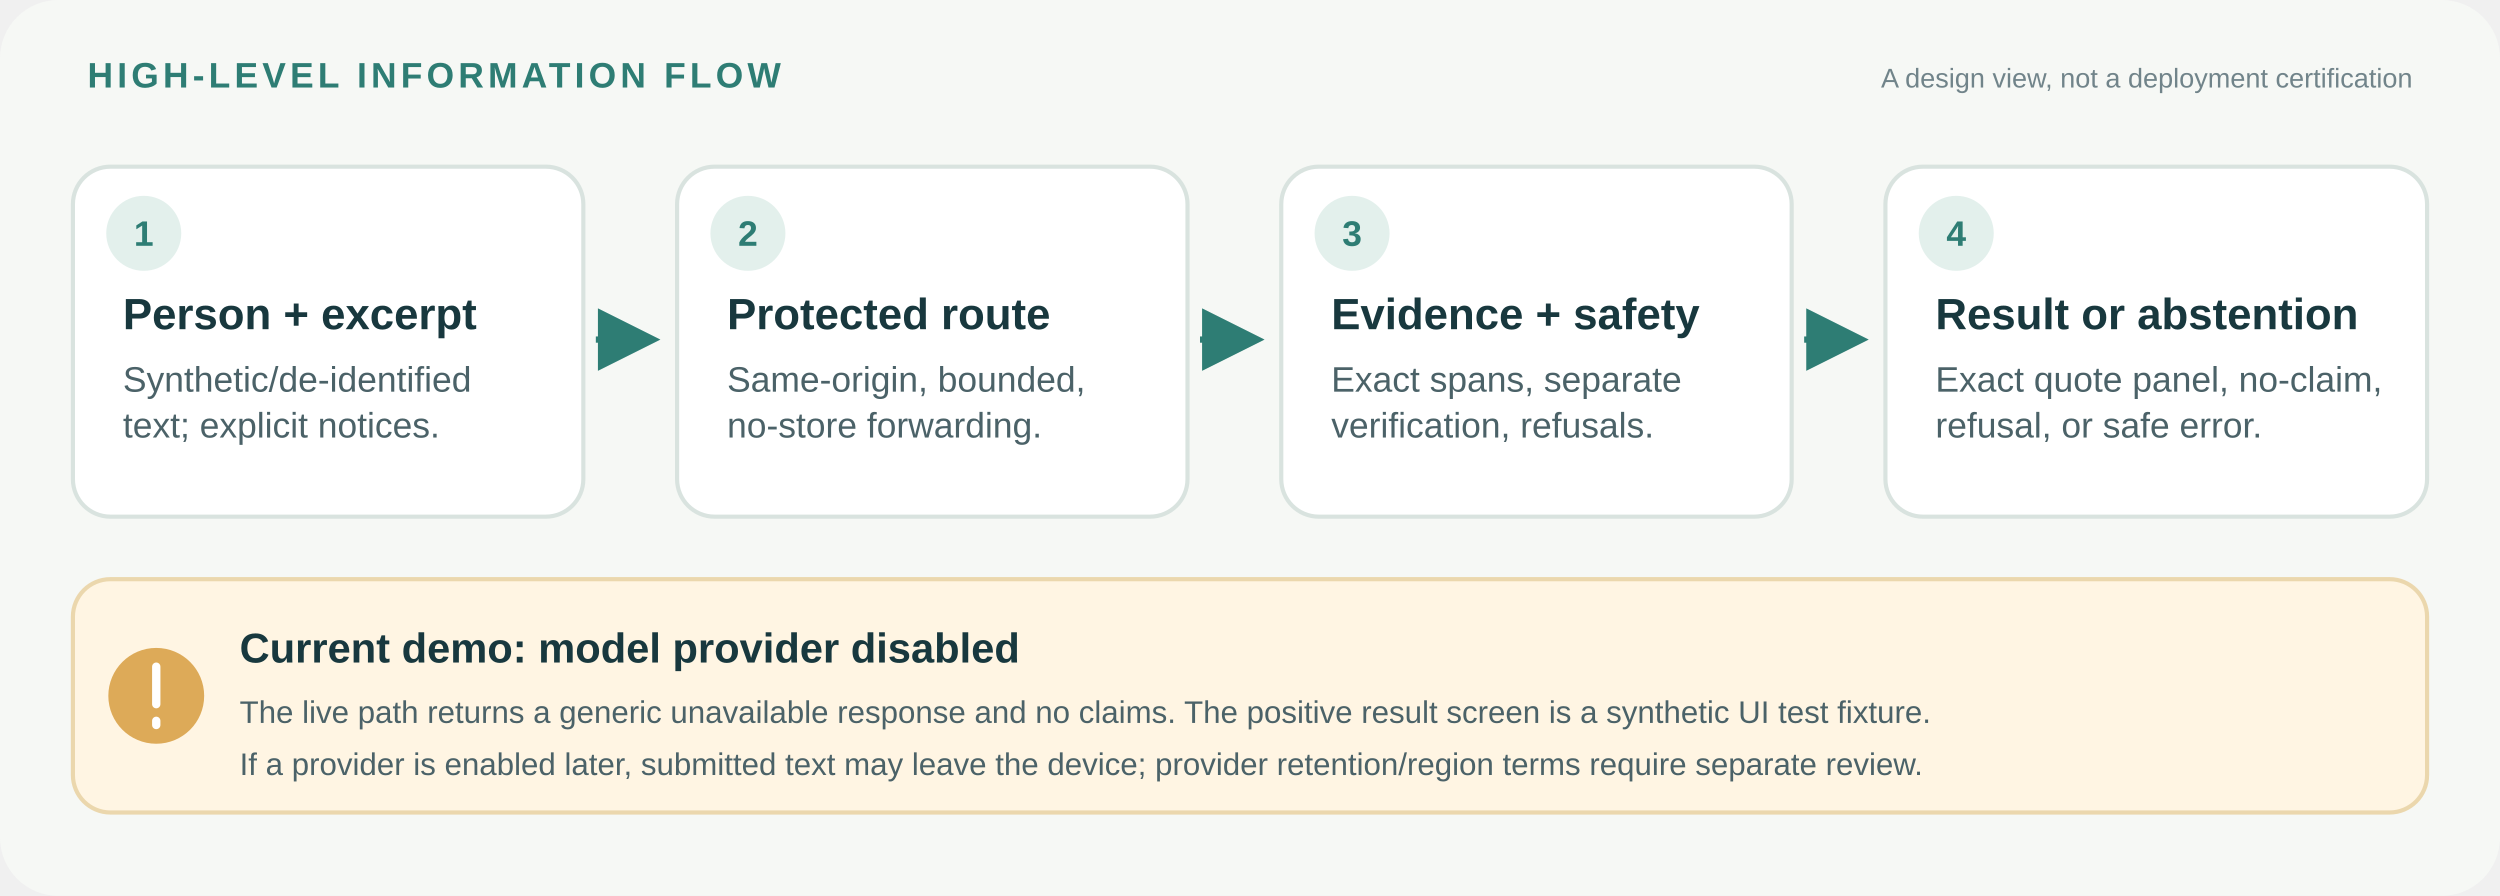
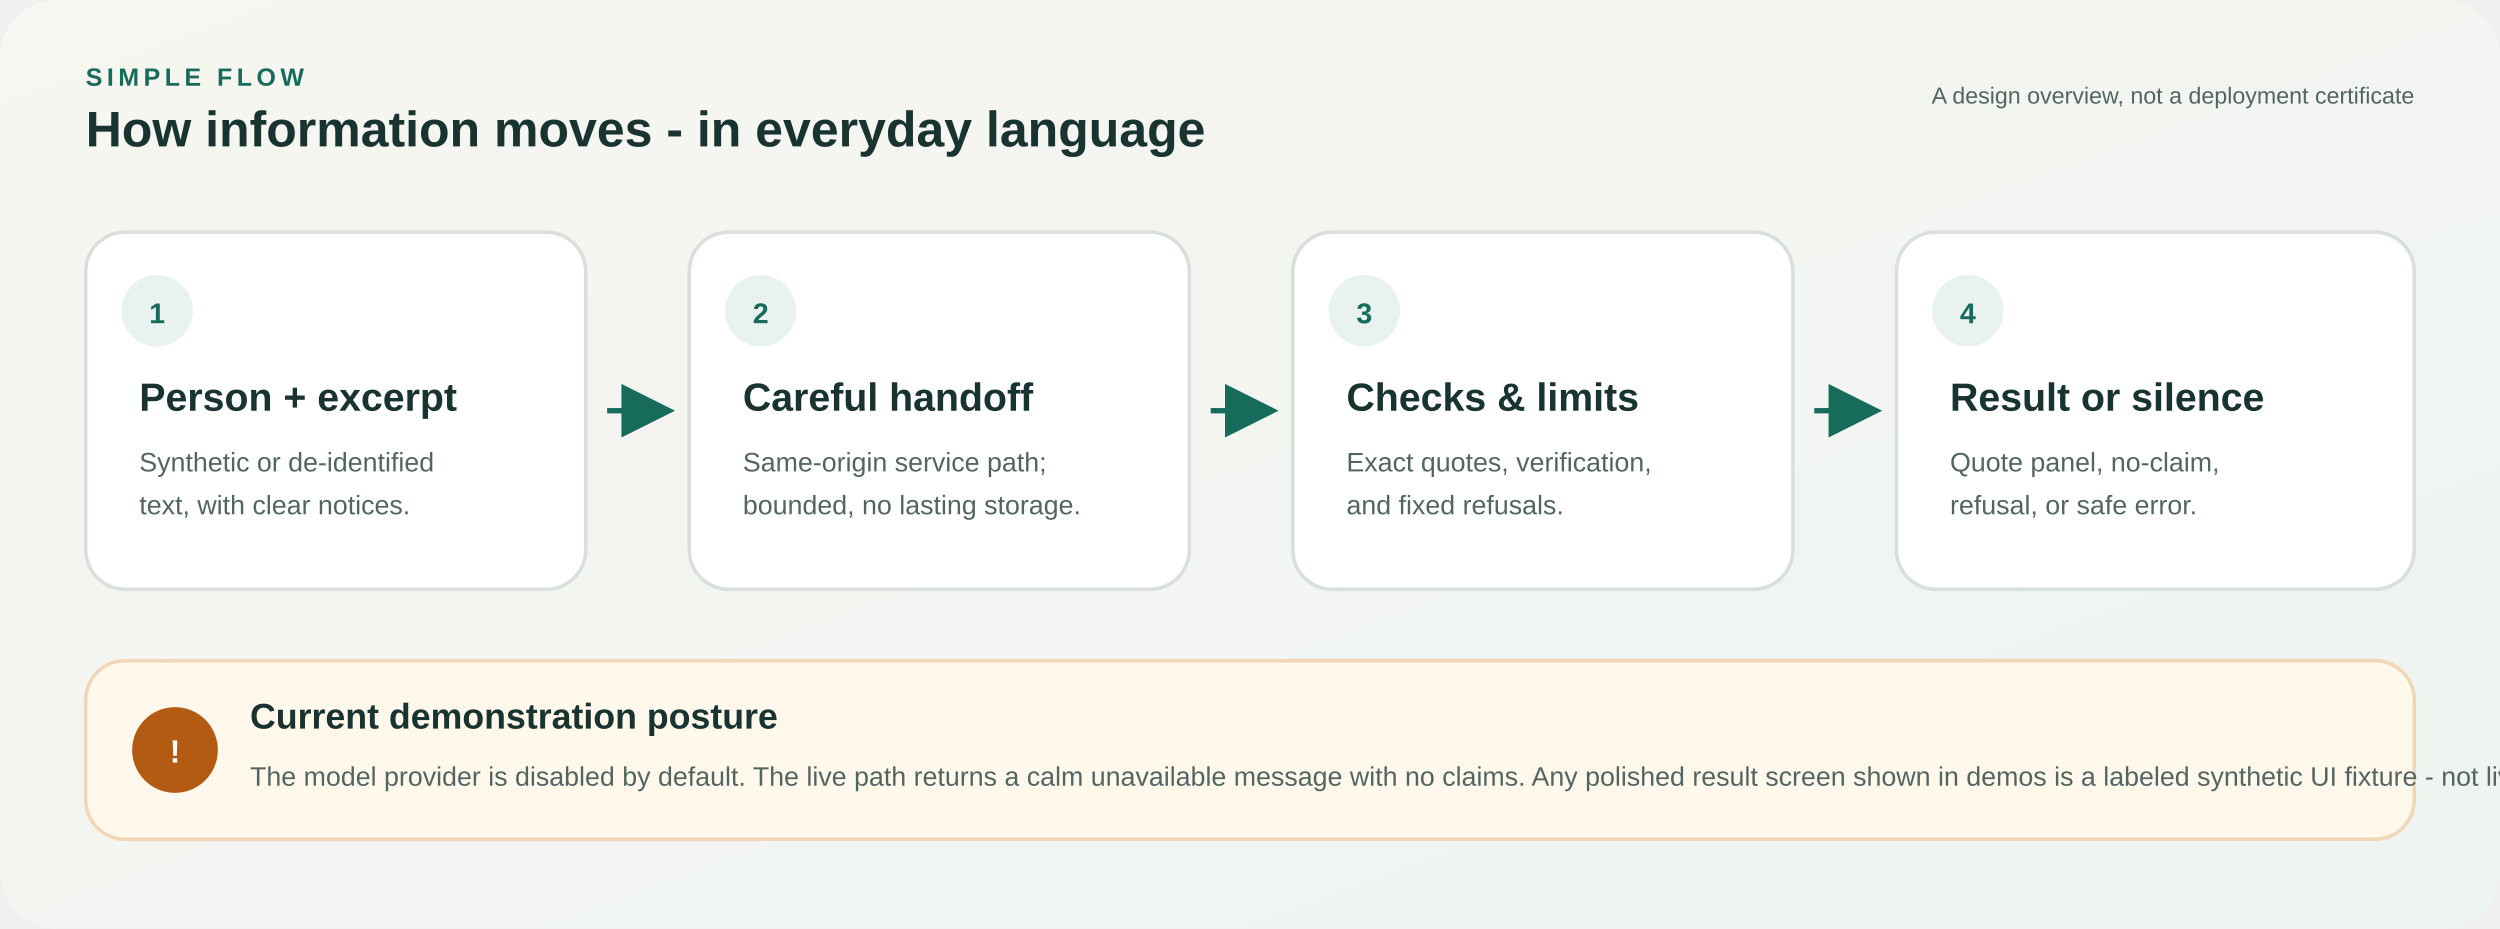
- <svg xmlns="http://www.w3.org/2000/svg" width="1200" height="430" viewBox="0 0 1200 430">
+ <svg xmlns="http://www.w3.org/2000/svg" width="1400" height="520" viewBox="0 0 1400 520">
  <defs>
-     <marker id="arrow2" markerWidth="10" markerHeight="10" refX="8" refY="5" orient="auto">
-       <path d="M0,0 L10,5 L0,10 z" fill="#2E7D74" />
+     <marker id="flow" markerWidth="10" markerHeight="10" refX="8" refY="5" orient="auto">
+       <path d="M0,0 L10,5 L0,10 z" fill="#176b5b" />
    </marker>
+     <linearGradient id="ibg" x1="0" y1="0" x2="1" y2="1">
+       <stop offset="0%" stop-color="#f7f6f1" />
+       <stop offset="100%" stop-color="#eef4f1" />
+     </linearGradient>
  </defs>
-   <rect width="1200" height="430" rx="28" fill="#F6F8F5" />
-   <text x="42" y="42" font-family="Arial,sans-serif" font-size="17" font-weight="700" letter-spacing="2" fill="#2E7D74">HIGH-LEVEL INFORMATION FLOW</text>
-   <text x="1158" y="42" text-anchor="end" font-family="Arial,sans-serif" font-size="13" fill="#71848A">A design view, not a deployment certification</text>
-   <g font-family="Arial,sans-serif">
-     <rect x="35" y="80" width="245" height="168" rx="18" fill="#FFFFFF" stroke="#D9E3DF" stroke-width="2" />
-     <circle cx="69" cy="112" r="18" fill="#E3F0EC" />
-     <text x="69" y="118" text-anchor="middle" font-size="17" font-weight="700" fill="#2E7D74">1</text>
-     <text x="59" y="158" font-size="21" font-weight="700" fill="#18383E">Person + excerpt</text>
-     <text x="59" y="188" font-size="17" fill="#4B6268">Synthetic/de-identified</text>
-     <text x="59" y="210" font-size="17" fill="#4B6268">text; explicit notices.</text>
-     <path d="M286 163 H311" stroke="#2E7D74" stroke-width="3" marker-end="url(#arrow2)" />
-     <rect x="325" y="80" width="245" height="168" rx="18" fill="#FFFFFF" stroke="#D9E3DF" stroke-width="2" />
-     <circle cx="359" cy="112" r="18" fill="#E3F0EC" />
-     <text x="359" y="118" text-anchor="middle" font-size="17" font-weight="700" fill="#2E7D74">2</text>
-     <text x="349" y="158" font-size="21" font-weight="700" fill="#18383E">Protected route</text>
-     <text x="349" y="188" font-size="17" fill="#4B6268">Same-origin, bounded,</text>
-     <text x="349" y="210" font-size="17" fill="#4B6268">no-store forwarding.</text>
-     <path d="M576 163 H601" stroke="#2E7D74" stroke-width="3" marker-end="url(#arrow2)" />
-     <rect x="615" y="80" width="245" height="168" rx="18" fill="#FFFFFF" stroke="#D9E3DF" stroke-width="2" />
-     <circle cx="649" cy="112" r="18" fill="#E3F0EC" />
-     <text x="649" y="118" text-anchor="middle" font-size="17" font-weight="700" fill="#2E7D74">3</text>
-     <text x="639" y="158" font-size="21" font-weight="700" fill="#18383E">Evidence + safety</text>
-     <text x="639" y="188" font-size="17" fill="#4B6268">Exact spans, separate</text>
-     <text x="639" y="210" font-size="17" fill="#4B6268">verification, refusals.</text>
-     <path d="M866 163 H891" stroke="#2E7D74" stroke-width="3" marker-end="url(#arrow2)" />
-     <rect x="905" y="80" width="260" height="168" rx="18" fill="#FFFFFF" stroke="#D9E3DF" stroke-width="2" />
-     <circle cx="939" cy="112" r="18" fill="#E3F0EC" />
-     <text x="939" y="118" text-anchor="middle" font-size="17" font-weight="700" fill="#2E7D74">4</text>
-     <text x="929" y="158" font-size="21" font-weight="700" fill="#18383E">Result or abstention</text>
-     <text x="929" y="188" font-size="17" fill="#4B6268">Exact quote panel, no-claim,</text>
-     <text x="929" y="210" font-size="17" fill="#4B6268">refusal, or safe error.</text>
-     <rect x="35" y="278" width="1130" height="112" rx="18" fill="#FFF5E3" stroke="#EBD7AD" stroke-width="2" />
-     <circle cx="75" cy="334" r="23" fill="#DDAA58" />
-     <path d="M75 320 v18 M75 346 v2" stroke="#FFFFFF" stroke-width="4" stroke-linecap="round" />
-     <text x="115" y="318" font-size="20" font-weight="700" fill="#18383E">Current demo: model provider disabled</text>
-     <text x="115" y="347" font-size="15" fill="#4B6268">The live path returns a generic unavailable response and no claims. The positive result screen is a synthetic UI test fixture.</text>
-     <text x="115" y="372" font-size="15" fill="#4B6268">If a provider is enabled later, submitted text may leave the device; provider retention/region terms require separate review.</text>
+   <rect width="1400" height="520" rx="32" fill="url(#ibg)" />
+   <text x="48" y="48" font-family="Arial, Helvetica, sans-serif" font-size="14" font-weight="700" letter-spacing="2.5" fill="#176b5b">SIMPLE FLOW</text>
+   <text x="48" y="82" font-family="Arial, Helvetica, sans-serif" font-size="28" font-weight="700" fill="#193331">How information moves  -  in everyday language</text>
+   <text x="1352" y="58" text-anchor="end" font-family="Arial, Helvetica, sans-serif" font-size="13" fill="#526562">A design overview, not a deployment certificate</text>
+   <g font-family="Arial, Helvetica, sans-serif">
+     <rect x="48" y="130" width="280" height="200" rx="22" fill="#ffffff" stroke="#d8dfdc" stroke-width="2" />
+     <circle cx="88" cy="174" r="20" fill="#e8f3ef" />
+     <text x="88" y="181" text-anchor="middle" font-size="16" font-weight="700" fill="#176b5b">1</text>
+     <text x="78" y="230" font-size="22" font-weight="700" fill="#193331">Person + excerpt</text>
+     <text x="78" y="264" font-size="15" fill="#526562">Synthetic or de-identified</text>
+     <text x="78" y="288" font-size="15" fill="#526562">text, with clear notices.</text>
+     <path d="M340 230 H372" stroke="#176b5b" stroke-width="3" marker-end="url(#flow)" />
+     <rect x="386" y="130" width="280" height="200" rx="22" fill="#ffffff" stroke="#d8dfdc" stroke-width="2" />
+     <circle cx="426" cy="174" r="20" fill="#e8f3ef" />
+     <text x="426" y="181" text-anchor="middle" font-size="16" font-weight="700" fill="#176b5b">2</text>
+     <text x="416" y="230" font-size="22" font-weight="700" fill="#193331">Careful handoff</text>
+     <text x="416" y="264" font-size="15" fill="#526562">Same-origin service path;</text>
+     <text x="416" y="288" font-size="15" fill="#526562">bounded, no lasting storage.</text>
+     <path d="M678 230 H710" stroke="#176b5b" stroke-width="3" marker-end="url(#flow)" />
+     <rect x="724" y="130" width="280" height="200" rx="22" fill="#ffffff" stroke="#d8dfdc" stroke-width="2" />
+     <circle cx="764" cy="174" r="20" fill="#e8f3ef" />
+     <text x="764" y="181" text-anchor="middle" font-size="16" font-weight="700" fill="#176b5b">3</text>
+     <text x="754" y="230" font-size="22" font-weight="700" fill="#193331">Checks &amp; limits</text>
+     <text x="754" y="264" font-size="15" fill="#526562">Exact quotes, verification,</text>
+     <text x="754" y="288" font-size="15" fill="#526562">and fixed refusals.</text>
+     <path d="M1016 230 H1048" stroke="#176b5b" stroke-width="3" marker-end="url(#flow)" />
+     <rect x="1062" y="130" width="290" height="200" rx="22" fill="#ffffff" stroke="#d8dfdc" stroke-width="2" />
+     <circle cx="1102" cy="174" r="20" fill="#e8f3ef" />
+     <text x="1102" y="181" text-anchor="middle" font-size="16" font-weight="700" fill="#176b5b">4</text>
+     <text x="1092" y="230" font-size="22" font-weight="700" fill="#193331">Result or silence</text>
+     <text x="1092" y="264" font-size="15" fill="#526562">Quote panel, no-claim,</text>
+     <text x="1092" y="288" font-size="15" fill="#526562">refusal, or safe error.</text>
+     <rect x="48" y="370" width="1304" height="100" rx="22" fill="#fff8eb" stroke="#f0d7b8" stroke-width="2" />
+     <circle cx="98" cy="420" r="24" fill="#b45b13" />
+     <text x="98" y="427" text-anchor="middle" font-size="18" font-weight="700" fill="#ffffff">!</text>
+     <text x="140" y="408" font-size="20" font-weight="700" fill="#193331">Current demonstration posture</text>
+     <text x="140" y="440" font-size="15" fill="#526562">The model provider is disabled by default. The live path returns a calm unavailable message with no claims. Any polished result screen shown in demos is a labeled synthetic UI fixture  -  not live model output.</text>
  </g>
</svg>
